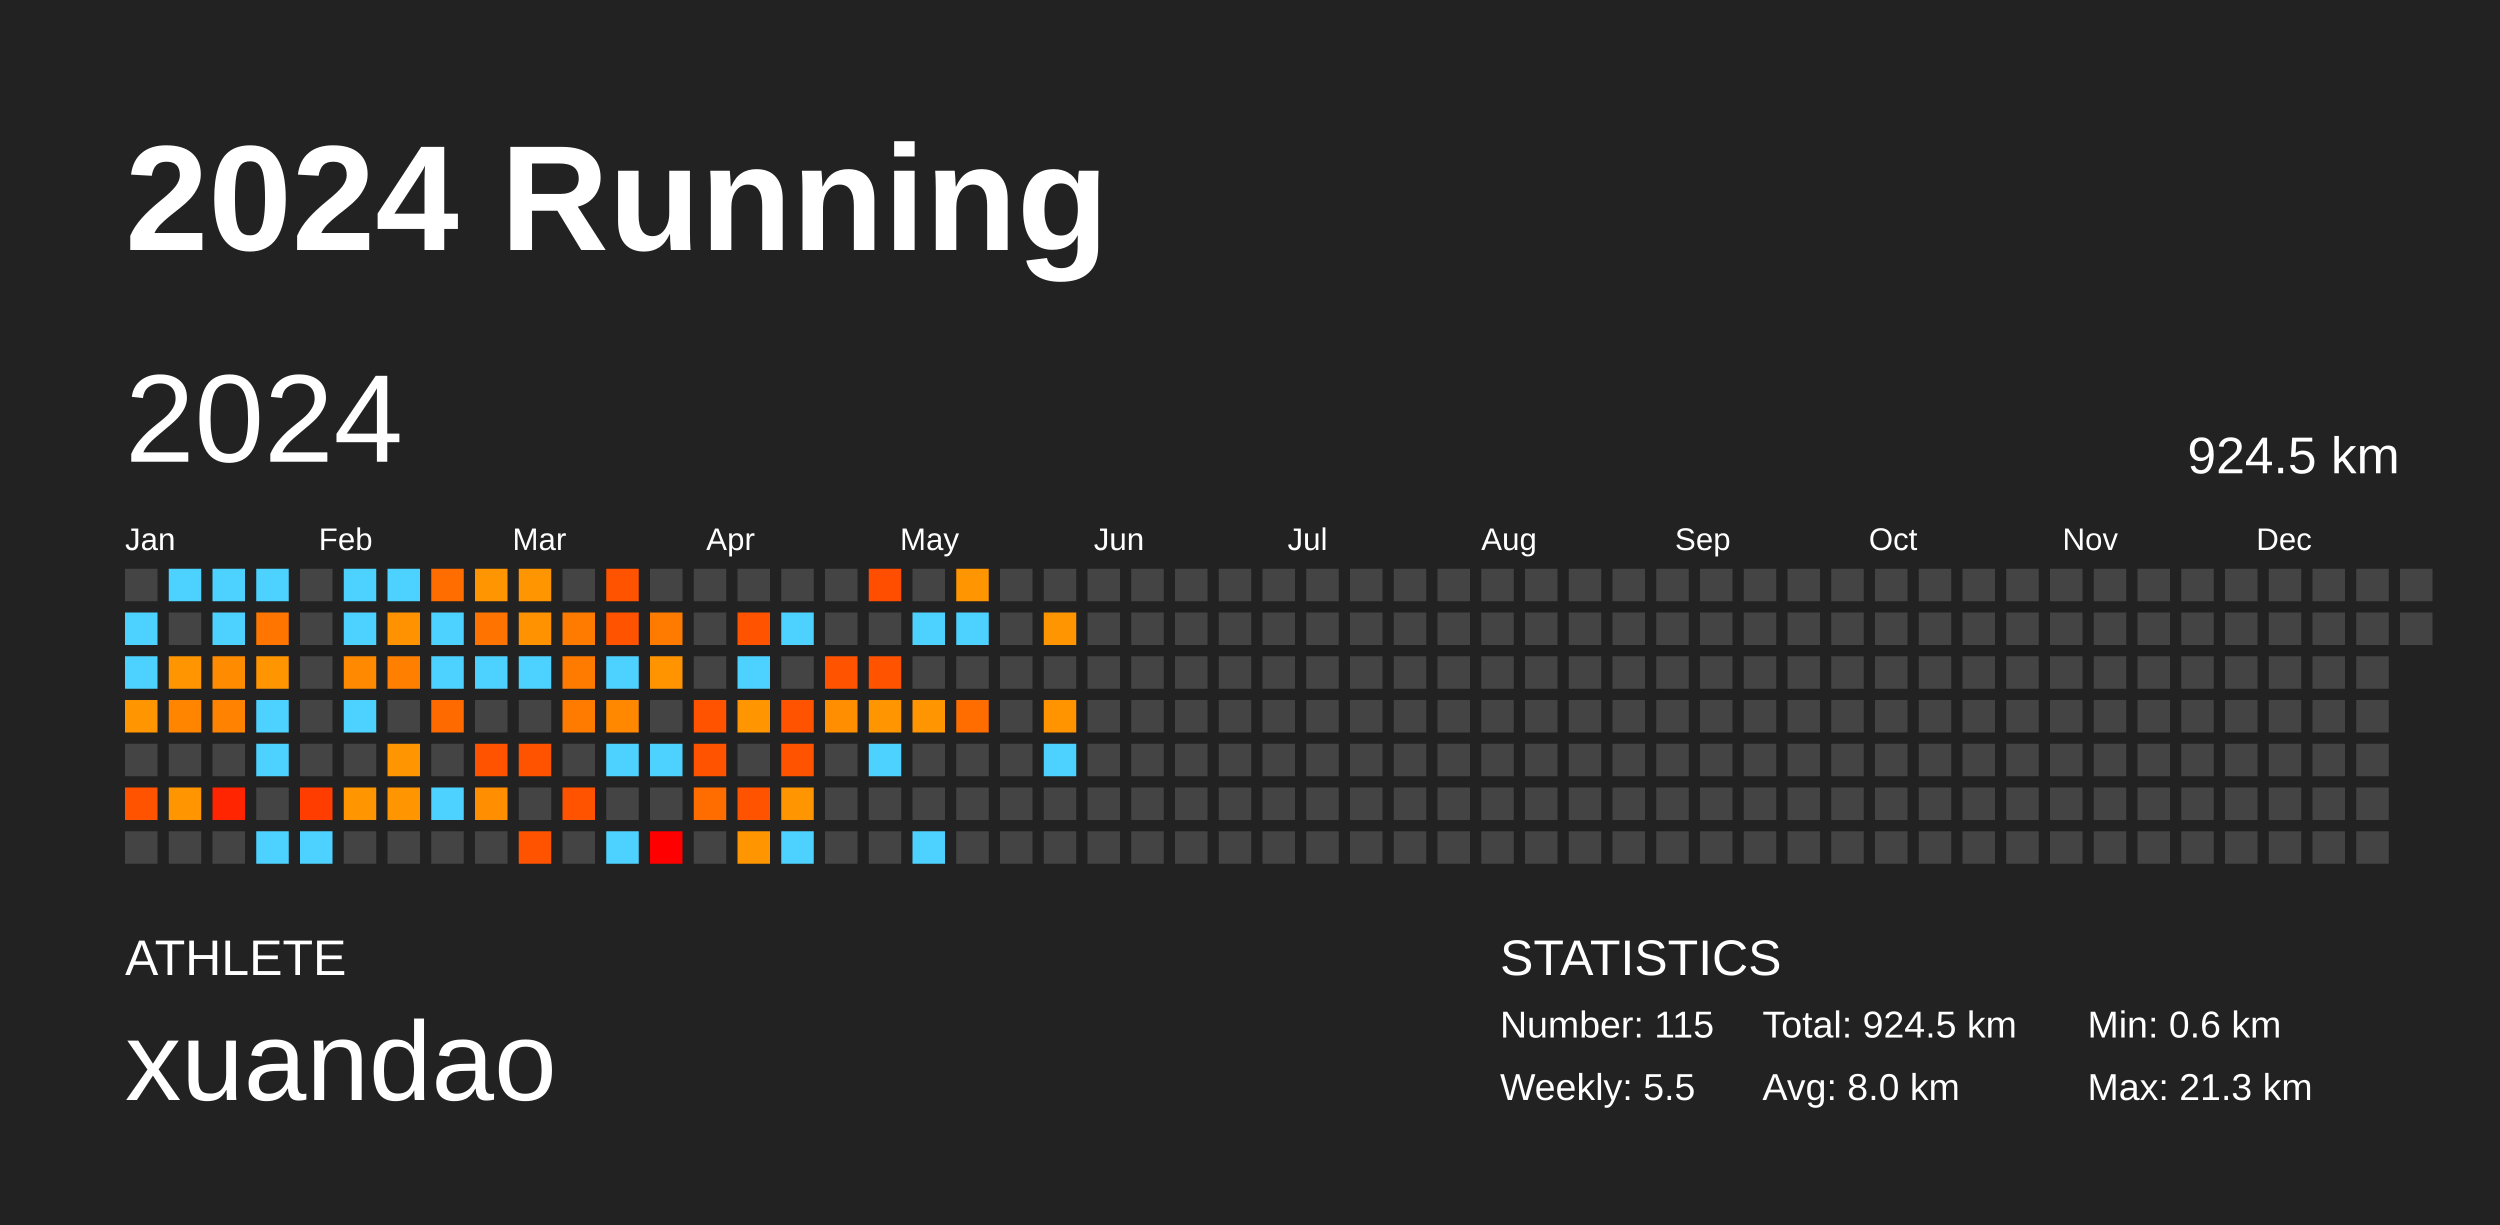
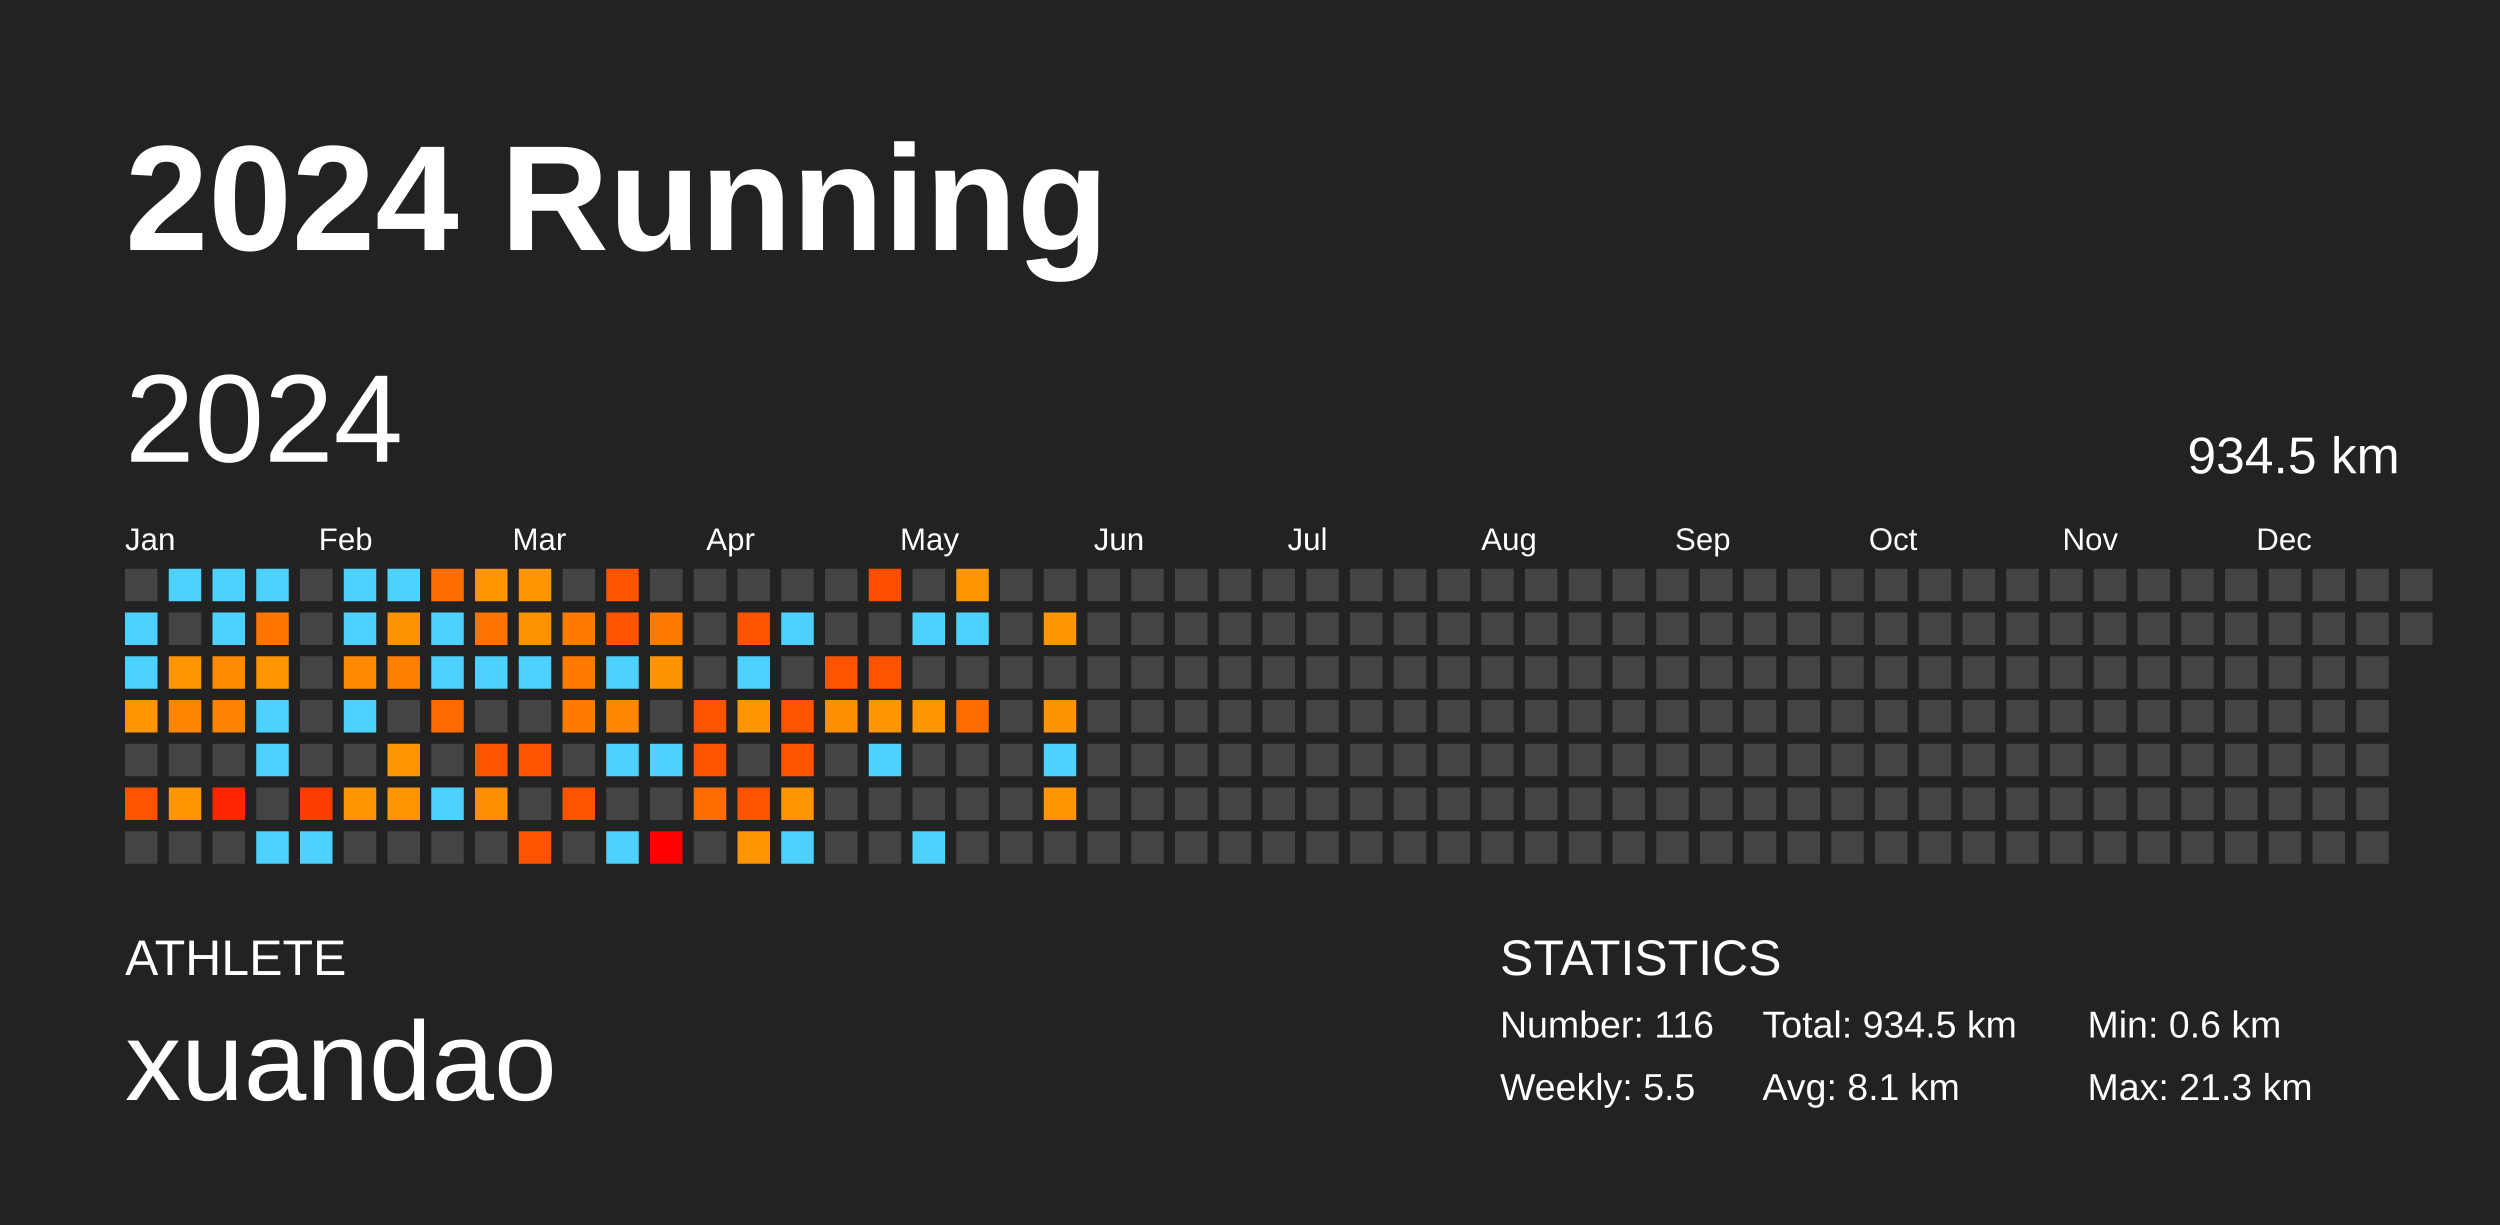
<svg xmlns="http://www.w3.org/2000/svg" baseProfile="full" height="98mm" version="1.1" viewBox="0,0,200,98" width="200mm">
  <defs />
  <rect fill="#222222" height="98" width="200" x="0" y="0" />
  <text fill="#FFFFFF" style="font-size:12px; font-family:Arial; font-weight:bold;" x="10" y="20">2024 Running</text>
  <text fill="#FFFFFF" style="font-size:4px; font-family:Arial" x="10" y="78">ATHLETE</text>
  <text fill="#FFFFFF" style="font-size:9px; font-family:Arial" x="10" y="88">xuandao</text>
  <text fill="#FFFFFF" style="font-size:4px; font-family:Arial" x="120" y="78">STATISTICS</text>
-   <text fill="#FFFFFF" style="font-size:3px; font-family:Arial" x="120" y="83">Number: 115</text>
+   <text fill="#FFFFFF" style="font-size:3px; font-family:Arial" x="120" y="83">Number: 116</text>
  <text fill="#FFFFFF" style="font-size:3px; font-family:Arial" x="120" y="88">Weekly: 5.5</text>
-   <text fill="#FFFFFF" style="font-size:3px; font-family:Arial" x="141" y="83">Total: 924.5 km</text>
-   <text fill="#FFFFFF" style="font-size:3px; font-family:Arial" x="141" y="88">Avg: 8.0 km</text>
+   <text fill="#FFFFFF" style="font-size:3px; font-family:Arial" x="141" y="83">Total: 934.5 km</text>
+   <text fill="#FFFFFF" style="font-size:3px; font-family:Arial" x="141" y="88">Avg: 8.1 km</text>
  <text fill="#FFFFFF" style="font-size:3px; font-family:Arial" x="167" y="83">Min: 0.6 km</text>
  <text fill="#FFFFFF" style="font-size:3px; font-family:Arial" x="167" y="88">Max: 21.3 km</text>
  <text dominant-baseline="hanging" fill="#FFFFFF" style="font-size:10.0px; font-family:Arial;" x="10" y="30">2024</text>
-   <text dominant-baseline="hanging" fill="#FFFFFF" style="font-size:4.125px; font-family:Arial;" x="175" y="35">924.5 km</text>
+   <text dominant-baseline="hanging" fill="#FFFFFF" style="font-size:4.125px; font-family:Arial;" x="175" y="35">934.5 km</text>
  <text fill="#FFFFFF" style="font-size:2.5px; font-family:Arial" x="10.0" y="44">Jan</text>
  <text fill="#FFFFFF" style="font-size:2.5px; font-family:Arial" x="25.5" y="44">Feb</text>
  <text fill="#FFFFFF" style="font-size:2.5px; font-family:Arial" x="41.0" y="44">Mar</text>
  <text fill="#FFFFFF" style="font-size:2.5px; font-family:Arial" x="56.5" y="44">Apr</text>
  <text fill="#FFFFFF" style="font-size:2.5px; font-family:Arial" x="72.0" y="44">May</text>
  <text fill="#FFFFFF" style="font-size:2.5px; font-family:Arial" x="87.5" y="44">Jun</text>
  <text fill="#FFFFFF" style="font-size:2.5px; font-family:Arial" x="103.0" y="44">Jul</text>
  <text fill="#FFFFFF" style="font-size:2.5px; font-family:Arial" x="118.5" y="44">Aug</text>
  <text fill="#FFFFFF" style="font-size:2.5px; font-family:Arial" x="134.0" y="44">Sep</text>
  <text fill="#FFFFFF" style="font-size:2.5px; font-family:Arial" x="149.5" y="44">Oct</text>
  <text fill="#FFFFFF" style="font-size:2.5px; font-family:Arial" x="165.0" y="44">Nov</text>
  <text fill="#FFFFFF" style="font-size:2.5px; font-family:Arial" x="180.5" y="44">Dec</text>
  <rect fill="#444444" height="2.6" width="2.6" x="10.0" y="45.5" />
  <rect fill="#4dd2ff" height="2.6" width="2.6" x="10.0" y="49.0" />
  <rect fill="#4dd2ff" height="2.6" width="2.6" x="10.0" y="52.5" />
  <rect fill="#ff9500" height="2.6" width="2.6" x="10.0" y="56.0" />
  <rect fill="#444444" height="2.6" width="2.6" x="10.0" y="59.5" />
  <rect fill="#ff5300" height="2.6" width="2.6" x="10.0" y="63.0" />
  <rect fill="#444444" height="2.6" width="2.6" x="10.0" y="66.5" />
  <rect fill="#4dd2ff" height="2.6" width="2.6" x="13.5" y="45.5" />
  <rect fill="#444444" height="2.6" width="2.6" x="13.5" y="49.0" />
  <rect fill="#ff9500" height="2.6" width="2.6" x="13.5" y="52.5" />
  <rect fill="#ff8400" height="2.6" width="2.6" x="13.5" y="56.0" />
  <rect fill="#444444" height="2.6" width="2.6" x="13.5" y="59.5" />
  <rect fill="#ff9500" height="2.6" width="2.6" x="13.5" y="63.0" />
  <rect fill="#444444" height="2.6" width="2.6" x="13.5" y="66.5" />
  <rect fill="#4dd2ff" height="2.6" width="2.6" x="17.0" y="45.5" />
  <rect fill="#4dd2ff" height="2.6" width="2.6" x="17.0" y="49.0" />
  <rect fill="#ff8b00" height="2.6" width="2.6" x="17.0" y="52.5" />
  <rect fill="#ff8300" height="2.6" width="2.6" x="17.0" y="56.0" />
  <rect fill="#444444" height="2.6" width="2.6" x="17.0" y="59.5" />
  <rect fill="#ff2500" height="2.6" width="2.6" x="17.0" y="63.0" />
  <rect fill="#444444" height="2.6" width="2.6" x="17.0" y="66.5" />
  <rect fill="#4dd2ff" height="2.6" width="2.6" x="20.5" y="45.5" />
  <rect fill="#ff7500" height="2.6" width="2.6" x="20.5" y="49.0" />
  <rect fill="#ff9500" height="2.6" width="2.6" x="20.5" y="52.5" />
  <rect fill="#4dd2ff" height="2.6" width="2.6" x="20.5" y="56.0" />
  <rect fill="#4dd2ff" height="2.6" width="2.6" x="20.5" y="59.5" />
  <rect fill="#444444" height="2.6" width="2.6" x="20.5" y="63.0" />
  <rect fill="#4dd2ff" height="2.6" width="2.6" x="20.5" y="66.5" />
  <rect fill="#444444" height="2.6" width="2.6" x="24.0" y="45.5" />
  <rect fill="#444444" height="2.6" width="2.6" x="24.0" y="49.0" />
  <rect fill="#444444" height="2.6" width="2.6" x="24.0" y="52.5" />
  <rect fill="#444444" height="2.6" width="2.6" x="24.0" y="56.0" />
  <rect fill="#444444" height="2.6" width="2.6" x="24.0" y="59.5" />
  <rect fill="#ff3d00" height="2.6" width="2.6" x="24.0" y="63.0" />
  <rect fill="#4dd2ff" height="2.6" width="2.6" x="24.0" y="66.5" />
  <rect fill="#4dd2ff" height="2.6" width="2.6" x="27.5" y="45.5" />
  <rect fill="#4dd2ff" height="2.6" width="2.6" x="27.5" y="49.0" />
  <rect fill="#ff8900" height="2.6" width="2.6" x="27.5" y="52.5" />
  <rect fill="#4dd2ff" height="2.6" width="2.6" x="27.5" y="56.0" />
  <rect fill="#444444" height="2.6" width="2.6" x="27.5" y="59.5" />
  <rect fill="#ff9500" height="2.6" width="2.6" x="27.5" y="63.0" />
  <rect fill="#444444" height="2.6" width="2.6" x="27.5" y="66.5" />
  <rect fill="#4dd2ff" height="2.6" width="2.6" x="31.0" y="45.5" />
  <rect fill="#ff9200" height="2.6" width="2.6" x="31.0" y="49.0" />
  <rect fill="#ff8000" height="2.6" width="2.6" x="31.0" y="52.5" />
  <rect fill="#444444" height="2.6" width="2.6" x="31.0" y="56.0" />
  <rect fill="#ff9500" height="2.6" width="2.6" x="31.0" y="59.5" />
  <rect fill="#ff9500" height="2.6" width="2.6" x="31.0" y="63.0" />
  <rect fill="#444444" height="2.6" width="2.6" x="31.0" y="66.5" />
  <rect fill="#ff6d00" height="2.6" width="2.6" x="34.5" y="45.5" />
  <rect fill="#4dd2ff" height="2.6" width="2.6" x="34.5" y="49.0" />
  <rect fill="#4dd2ff" height="2.6" width="2.6" x="34.5" y="52.5" />
  <rect fill="#ff6a00" height="2.6" width="2.6" x="34.5" y="56.0" />
  <rect fill="#444444" height="2.6" width="2.6" x="34.5" y="59.5" />
  <rect fill="#4dd2ff" height="2.6" width="2.6" x="34.5" y="63.0" />
  <rect fill="#444444" height="2.6" width="2.6" x="34.5" y="66.5" />
  <rect fill="#ff9500" height="2.6" width="2.6" x="38.0" y="45.5" />
  <rect fill="#ff7400" height="2.6" width="2.6" x="38.0" y="49.0" />
  <rect fill="#4dd2ff" height="2.6" width="2.6" x="38.0" y="52.5" />
  <rect fill="#444444" height="2.6" width="2.6" x="38.0" y="56.0" />
  <rect fill="#ff5300" height="2.6" width="2.6" x="38.0" y="59.5" />
  <rect fill="#ff8e00" height="2.6" width="2.6" x="38.0" y="63.0" />
  <rect fill="#444444" height="2.6" width="2.6" x="38.0" y="66.5" />
  <rect fill="#ff9500" height="2.6" width="2.6" x="41.5" y="45.5" />
  <rect fill="#ff9200" height="2.6" width="2.6" x="41.5" y="49.0" />
  <rect fill="#4dd2ff" height="2.6" width="2.6" x="41.5" y="52.5" />
  <rect fill="#444444" height="2.6" width="2.6" x="41.5" y="56.0" />
  <rect fill="#ff5300" height="2.6" width="2.6" x="41.5" y="59.5" />
  <rect fill="#444444" height="2.6" width="2.6" x="41.5" y="63.0" />
  <rect fill="#ff5300" height="2.6" width="2.6" x="41.5" y="66.5" />
  <rect fill="#444444" height="2.6" width="2.6" x="45.0" y="45.5" />
  <rect fill="#ff7b00" height="2.6" width="2.6" x="45.0" y="49.0" />
  <rect fill="#ff7b00" height="2.6" width="2.6" x="45.0" y="52.5" />
  <rect fill="#ff7b00" height="2.6" width="2.6" x="45.0" y="56.0" />
  <rect fill="#444444" height="2.6" width="2.6" x="45.0" y="59.5" />
  <rect fill="#ff5300" height="2.6" width="2.6" x="45.0" y="63.0" />
  <rect fill="#444444" height="2.6" width="2.6" x="45.0" y="66.5" />
  <rect fill="#ff5300" height="2.6" width="2.6" x="48.5" y="45.5" />
  <rect fill="#ff5300" height="2.6" width="2.6" x="48.5" y="49.0" />
  <rect fill="#4dd2ff" height="2.6" width="2.6" x="48.5" y="52.5" />
  <rect fill="#ff8800" height="2.6" width="2.6" x="48.5" y="56.0" />
  <rect fill="#4dd2ff" height="2.6" width="2.6" x="48.5" y="59.5" />
  <rect fill="#444444" height="2.6" width="2.6" x="48.5" y="63.0" />
  <rect fill="#4dd2ff" height="2.6" width="2.6" x="48.5" y="66.5" />
  <rect fill="#444444" height="2.6" width="2.6" x="52.0" y="45.5" />
  <rect fill="#ff7b00" height="2.6" width="2.6" x="52.0" y="49.0" />
  <rect fill="#ff9400" height="2.6" width="2.6" x="52.0" y="52.5" />
  <rect fill="#444444" height="2.6" width="2.6" x="52.0" y="56.0" />
  <rect fill="#4dd2ff" height="2.6" width="2.6" x="52.0" y="59.5" />
  <rect fill="#444444" height="2.6" width="2.6" x="52.0" y="63.0" />
  <rect fill="red" height="2.6" width="2.6" x="52.0" y="66.5" />
  <rect fill="#444444" height="2.6" width="2.6" x="55.5" y="45.5" />
  <rect fill="#444444" height="2.6" width="2.6" x="55.5" y="49.0" />
  <rect fill="#444444" height="2.6" width="2.6" x="55.5" y="52.5" />
  <rect fill="#ff5300" height="2.6" width="2.6" x="55.5" y="56.0" />
  <rect fill="#ff5300" height="2.6" width="2.6" x="55.5" y="59.5" />
  <rect fill="#ff6d00" height="2.6" width="2.6" x="55.5" y="63.0" />
  <rect fill="#444444" height="2.6" width="2.6" x="55.5" y="66.5" />
  <rect fill="#444444" height="2.6" width="2.6" x="59.0" y="45.5" />
  <rect fill="#ff5300" height="2.6" width="2.6" x="59.0" y="49.0" />
  <rect fill="#4dd2ff" height="2.6" width="2.6" x="59.0" y="52.5" />
  <rect fill="#ff9500" height="2.6" width="2.6" x="59.0" y="56.0" />
  <rect fill="#444444" height="2.6" width="2.6" x="59.0" y="59.5" />
  <rect fill="#ff5300" height="2.6" width="2.6" x="59.0" y="63.0" />
  <rect fill="#ff9500" height="2.6" width="2.6" x="59.0" y="66.5" />
  <rect fill="#444444" height="2.6" width="2.6" x="62.5" y="45.5" />
  <rect fill="#4dd2ff" height="2.6" width="2.6" x="62.5" y="49.0" />
  <rect fill="#444444" height="2.6" width="2.6" x="62.5" y="52.5" />
  <rect fill="#ff5300" height="2.6" width="2.6" x="62.5" y="56.0" />
  <rect fill="#ff5300" height="2.6" width="2.6" x="62.5" y="59.5" />
  <rect fill="#ff9500" height="2.6" width="2.6" x="62.5" y="63.0" />
  <rect fill="#4dd2ff" height="2.6" width="2.6" x="62.5" y="66.5" />
  <rect fill="#444444" height="2.6" width="2.6" x="66.0" y="45.5" />
  <rect fill="#444444" height="2.6" width="2.6" x="66.0" y="49.0" />
  <rect fill="#ff5300" height="2.6" width="2.6" x="66.0" y="52.5" />
  <rect fill="#ff8f00" height="2.6" width="2.6" x="66.0" y="56.0" />
  <rect fill="#444444" height="2.6" width="2.6" x="66.0" y="59.5" />
  <rect fill="#444444" height="2.6" width="2.6" x="66.0" y="63.0" />
  <rect fill="#444444" height="2.6" width="2.6" x="66.0" y="66.5" />
  <rect fill="#ff4e00" height="2.6" width="2.6" x="69.5" y="45.5" />
  <rect fill="#444444" height="2.6" width="2.6" x="69.5" y="49.0" />
  <rect fill="#ff5300" height="2.6" width="2.6" x="69.5" y="52.5" />
  <rect fill="#ff9500" height="2.6" width="2.6" x="69.5" y="56.0" />
  <rect fill="#4dd2ff" height="2.6" width="2.6" x="69.5" y="59.5" />
  <rect fill="#444444" height="2.6" width="2.6" x="69.5" y="63.0" />
  <rect fill="#444444" height="2.6" width="2.6" x="69.5" y="66.5" />
  <rect fill="#444444" height="2.6" width="2.6" x="73.0" y="45.5" />
  <rect fill="#4dd2ff" height="2.6" width="2.6" x="73.0" y="49.0" />
  <rect fill="#444444" height="2.6" width="2.6" x="73.0" y="52.5" />
  <rect fill="#ff9500" height="2.6" width="2.6" x="73.0" y="56.0" />
  <rect fill="#444444" height="2.6" width="2.6" x="73.0" y="59.5" />
  <rect fill="#444444" height="2.6" width="2.6" x="73.0" y="63.0" />
  <rect fill="#4dd2ff" height="2.6" width="2.6" x="73.0" y="66.5" />
  <rect fill="#ff9500" height="2.6" width="2.6" x="76.5" y="45.5" />
  <rect fill="#4dd2ff" height="2.6" width="2.6" x="76.5" y="49.0" />
  <rect fill="#444444" height="2.6" width="2.6" x="76.5" y="52.5" />
  <rect fill="#ff6c00" height="2.6" width="2.6" x="76.5" y="56.0" />
  <rect fill="#444444" height="2.6" width="2.6" x="76.5" y="59.5" />
  <rect fill="#444444" height="2.6" width="2.6" x="76.5" y="63.0" />
  <rect fill="#444444" height="2.6" width="2.6" x="76.5" y="66.5" />
  <rect fill="#444444" height="2.6" width="2.6" x="80.0" y="45.5" />
  <rect fill="#444444" height="2.6" width="2.6" x="80.0" y="49.0" />
  <rect fill="#444444" height="2.6" width="2.6" x="80.0" y="52.5" />
  <rect fill="#444444" height="2.6" width="2.6" x="80.0" y="56.0" />
  <rect fill="#444444" height="2.6" width="2.6" x="80.0" y="59.5" />
  <rect fill="#444444" height="2.6" width="2.6" x="80.0" y="63.0" />
  <rect fill="#444444" height="2.6" width="2.6" x="80.0" y="66.5" />
  <rect fill="#444444" height="2.6" width="2.6" x="83.5" y="45.5" />
  <rect fill="#ff9500" height="2.6" width="2.6" x="83.5" y="49.0" />
  <rect fill="#444444" height="2.6" width="2.6" x="83.5" y="52.5" />
  <rect fill="#ff9300" height="2.6" width="2.6" x="83.5" y="56.0" />
  <rect fill="#4dd2ff" height="2.6" width="2.6" x="83.5" y="59.5" />
-   <rect fill="#444444" height="2.6" width="2.6" x="83.5" y="63.0" />
+   <rect fill="#ff9500" height="2.6" width="2.6" x="83.5" y="63.0" />
  <rect fill="#444444" height="2.6" width="2.6" x="83.5" y="66.5" />
  <rect fill="#444444" height="2.6" width="2.6" x="87.0" y="45.5" />
  <rect fill="#444444" height="2.6" width="2.6" x="87.0" y="49.0" />
  <rect fill="#444444" height="2.6" width="2.6" x="87.0" y="52.5" />
  <rect fill="#444444" height="2.6" width="2.6" x="87.0" y="56.0" />
  <rect fill="#444444" height="2.6" width="2.6" x="87.0" y="59.5" />
  <rect fill="#444444" height="2.6" width="2.6" x="87.0" y="63.0" />
  <rect fill="#444444" height="2.6" width="2.6" x="87.0" y="66.5" />
  <rect fill="#444444" height="2.6" width="2.6" x="90.5" y="45.5" />
  <rect fill="#444444" height="2.6" width="2.6" x="90.5" y="49.0" />
  <rect fill="#444444" height="2.6" width="2.6" x="90.5" y="52.5" />
  <rect fill="#444444" height="2.6" width="2.6" x="90.5" y="56.0" />
  <rect fill="#444444" height="2.6" width="2.6" x="90.5" y="59.5" />
  <rect fill="#444444" height="2.6" width="2.6" x="90.5" y="63.0" />
  <rect fill="#444444" height="2.6" width="2.6" x="90.5" y="66.5" />
  <rect fill="#444444" height="2.6" width="2.6" x="94.0" y="45.5" />
  <rect fill="#444444" height="2.6" width="2.6" x="94.0" y="49.0" />
  <rect fill="#444444" height="2.6" width="2.6" x="94.0" y="52.5" />
  <rect fill="#444444" height="2.6" width="2.6" x="94.0" y="56.0" />
  <rect fill="#444444" height="2.6" width="2.6" x="94.0" y="59.5" />
  <rect fill="#444444" height="2.6" width="2.6" x="94.0" y="63.0" />
  <rect fill="#444444" height="2.6" width="2.6" x="94.0" y="66.5" />
  <rect fill="#444444" height="2.6" width="2.6" x="97.5" y="45.5" />
  <rect fill="#444444" height="2.6" width="2.6" x="97.5" y="49.0" />
  <rect fill="#444444" height="2.6" width="2.6" x="97.5" y="52.5" />
  <rect fill="#444444" height="2.6" width="2.6" x="97.5" y="56.0" />
  <rect fill="#444444" height="2.6" width="2.6" x="97.5" y="59.5" />
  <rect fill="#444444" height="2.6" width="2.6" x="97.5" y="63.0" />
  <rect fill="#444444" height="2.6" width="2.6" x="97.5" y="66.5" />
  <rect fill="#444444" height="2.6" width="2.6" x="101.0" y="45.5" />
  <rect fill="#444444" height="2.6" width="2.6" x="101.0" y="49.0" />
  <rect fill="#444444" height="2.6" width="2.6" x="101.0" y="52.5" />
  <rect fill="#444444" height="2.6" width="2.6" x="101.0" y="56.0" />
  <rect fill="#444444" height="2.6" width="2.6" x="101.0" y="59.5" />
  <rect fill="#444444" height="2.6" width="2.6" x="101.0" y="63.0" />
  <rect fill="#444444" height="2.6" width="2.6" x="101.0" y="66.5" />
  <rect fill="#444444" height="2.6" width="2.6" x="104.5" y="45.5" />
  <rect fill="#444444" height="2.6" width="2.6" x="104.5" y="49.0" />
  <rect fill="#444444" height="2.6" width="2.6" x="104.5" y="52.5" />
  <rect fill="#444444" height="2.6" width="2.6" x="104.5" y="56.0" />
  <rect fill="#444444" height="2.6" width="2.6" x="104.5" y="59.5" />
  <rect fill="#444444" height="2.6" width="2.6" x="104.5" y="63.0" />
  <rect fill="#444444" height="2.6" width="2.6" x="104.5" y="66.5" />
  <rect fill="#444444" height="2.6" width="2.6" x="108.0" y="45.5" />
  <rect fill="#444444" height="2.6" width="2.6" x="108.0" y="49.0" />
  <rect fill="#444444" height="2.6" width="2.6" x="108.0" y="52.5" />
  <rect fill="#444444" height="2.6" width="2.6" x="108.0" y="56.0" />
  <rect fill="#444444" height="2.6" width="2.6" x="108.0" y="59.5" />
  <rect fill="#444444" height="2.6" width="2.6" x="108.0" y="63.0" />
  <rect fill="#444444" height="2.6" width="2.6" x="108.0" y="66.5" />
  <rect fill="#444444" height="2.6" width="2.6" x="111.5" y="45.5" />
  <rect fill="#444444" height="2.6" width="2.6" x="111.5" y="49.0" />
  <rect fill="#444444" height="2.6" width="2.6" x="111.5" y="52.5" />
  <rect fill="#444444" height="2.6" width="2.6" x="111.5" y="56.0" />
  <rect fill="#444444" height="2.6" width="2.6" x="111.5" y="59.5" />
  <rect fill="#444444" height="2.6" width="2.6" x="111.5" y="63.0" />
  <rect fill="#444444" height="2.6" width="2.6" x="111.5" y="66.5" />
  <rect fill="#444444" height="2.6" width="2.6" x="115.0" y="45.5" />
  <rect fill="#444444" height="2.6" width="2.6" x="115.0" y="49.0" />
  <rect fill="#444444" height="2.6" width="2.6" x="115.0" y="52.5" />
  <rect fill="#444444" height="2.6" width="2.6" x="115.0" y="56.0" />
  <rect fill="#444444" height="2.6" width="2.6" x="115.0" y="59.5" />
  <rect fill="#444444" height="2.6" width="2.6" x="115.0" y="63.0" />
  <rect fill="#444444" height="2.6" width="2.6" x="115.0" y="66.5" />
  <rect fill="#444444" height="2.6" width="2.6" x="118.5" y="45.5" />
  <rect fill="#444444" height="2.6" width="2.6" x="118.5" y="49.0" />
  <rect fill="#444444" height="2.6" width="2.6" x="118.5" y="52.5" />
  <rect fill="#444444" height="2.6" width="2.6" x="118.5" y="56.0" />
  <rect fill="#444444" height="2.6" width="2.6" x="118.5" y="59.5" />
  <rect fill="#444444" height="2.6" width="2.6" x="118.5" y="63.0" />
  <rect fill="#444444" height="2.6" width="2.6" x="118.5" y="66.5" />
  <rect fill="#444444" height="2.6" width="2.6" x="122.0" y="45.5" />
  <rect fill="#444444" height="2.6" width="2.6" x="122.0" y="49.0" />
  <rect fill="#444444" height="2.6" width="2.6" x="122.0" y="52.5" />
  <rect fill="#444444" height="2.6" width="2.6" x="122.0" y="56.0" />
  <rect fill="#444444" height="2.6" width="2.6" x="122.0" y="59.5" />
  <rect fill="#444444" height="2.6" width="2.6" x="122.0" y="63.0" />
  <rect fill="#444444" height="2.6" width="2.6" x="122.0" y="66.5" />
  <rect fill="#444444" height="2.6" width="2.6" x="125.5" y="45.5" />
  <rect fill="#444444" height="2.6" width="2.6" x="125.5" y="49.0" />
  <rect fill="#444444" height="2.6" width="2.6" x="125.5" y="52.5" />
  <rect fill="#444444" height="2.6" width="2.6" x="125.5" y="56.0" />
  <rect fill="#444444" height="2.6" width="2.6" x="125.5" y="59.5" />
  <rect fill="#444444" height="2.6" width="2.6" x="125.5" y="63.0" />
  <rect fill="#444444" height="2.6" width="2.6" x="125.5" y="66.5" />
  <rect fill="#444444" height="2.6" width="2.6" x="129.0" y="45.5" />
  <rect fill="#444444" height="2.6" width="2.6" x="129.0" y="49.0" />
  <rect fill="#444444" height="2.6" width="2.6" x="129.0" y="52.5" />
  <rect fill="#444444" height="2.6" width="2.6" x="129.0" y="56.0" />
  <rect fill="#444444" height="2.6" width="2.6" x="129.0" y="59.5" />
  <rect fill="#444444" height="2.6" width="2.6" x="129.0" y="63.0" />
  <rect fill="#444444" height="2.6" width="2.6" x="129.0" y="66.5" />
  <rect fill="#444444" height="2.6" width="2.6" x="132.5" y="45.5" />
  <rect fill="#444444" height="2.6" width="2.6" x="132.5" y="49.0" />
  <rect fill="#444444" height="2.6" width="2.6" x="132.5" y="52.5" />
  <rect fill="#444444" height="2.6" width="2.6" x="132.5" y="56.0" />
  <rect fill="#444444" height="2.6" width="2.6" x="132.5" y="59.5" />
  <rect fill="#444444" height="2.6" width="2.6" x="132.5" y="63.0" />
  <rect fill="#444444" height="2.6" width="2.6" x="132.5" y="66.5" />
  <rect fill="#444444" height="2.6" width="2.6" x="136.0" y="45.5" />
  <rect fill="#444444" height="2.6" width="2.6" x="136.0" y="49.0" />
  <rect fill="#444444" height="2.6" width="2.6" x="136.0" y="52.5" />
  <rect fill="#444444" height="2.6" width="2.6" x="136.0" y="56.0" />
  <rect fill="#444444" height="2.6" width="2.6" x="136.0" y="59.5" />
  <rect fill="#444444" height="2.6" width="2.6" x="136.0" y="63.0" />
  <rect fill="#444444" height="2.6" width="2.6" x="136.0" y="66.5" />
  <rect fill="#444444" height="2.6" width="2.6" x="139.5" y="45.5" />
  <rect fill="#444444" height="2.6" width="2.6" x="139.5" y="49.0" />
  <rect fill="#444444" height="2.6" width="2.6" x="139.5" y="52.5" />
  <rect fill="#444444" height="2.6" width="2.6" x="139.5" y="56.0" />
  <rect fill="#444444" height="2.6" width="2.6" x="139.5" y="59.5" />
  <rect fill="#444444" height="2.6" width="2.6" x="139.5" y="63.0" />
  <rect fill="#444444" height="2.6" width="2.6" x="139.5" y="66.5" />
  <rect fill="#444444" height="2.6" width="2.6" x="143.0" y="45.5" />
  <rect fill="#444444" height="2.6" width="2.6" x="143.0" y="49.0" />
  <rect fill="#444444" height="2.6" width="2.6" x="143.0" y="52.5" />
  <rect fill="#444444" height="2.6" width="2.6" x="143.0" y="56.0" />
  <rect fill="#444444" height="2.6" width="2.6" x="143.0" y="59.5" />
  <rect fill="#444444" height="2.6" width="2.6" x="143.0" y="63.0" />
  <rect fill="#444444" height="2.6" width="2.6" x="143.0" y="66.5" />
  <rect fill="#444444" height="2.6" width="2.6" x="146.5" y="45.5" />
  <rect fill="#444444" height="2.6" width="2.6" x="146.5" y="49.0" />
  <rect fill="#444444" height="2.6" width="2.6" x="146.5" y="52.5" />
  <rect fill="#444444" height="2.6" width="2.6" x="146.5" y="56.0" />
  <rect fill="#444444" height="2.6" width="2.6" x="146.5" y="59.5" />
  <rect fill="#444444" height="2.6" width="2.6" x="146.5" y="63.0" />
  <rect fill="#444444" height="2.6" width="2.6" x="146.5" y="66.5" />
  <rect fill="#444444" height="2.6" width="2.6" x="150.0" y="45.5" />
  <rect fill="#444444" height="2.6" width="2.6" x="150.0" y="49.0" />
  <rect fill="#444444" height="2.6" width="2.6" x="150.0" y="52.5" />
  <rect fill="#444444" height="2.6" width="2.6" x="150.0" y="56.0" />
  <rect fill="#444444" height="2.6" width="2.6" x="150.0" y="59.5" />
  <rect fill="#444444" height="2.6" width="2.6" x="150.0" y="63.0" />
  <rect fill="#444444" height="2.6" width="2.6" x="150.0" y="66.5" />
  <rect fill="#444444" height="2.6" width="2.6" x="153.5" y="45.5" />
  <rect fill="#444444" height="2.6" width="2.6" x="153.5" y="49.0" />
  <rect fill="#444444" height="2.6" width="2.6" x="153.5" y="52.5" />
  <rect fill="#444444" height="2.6" width="2.6" x="153.5" y="56.0" />
  <rect fill="#444444" height="2.6" width="2.6" x="153.5" y="59.5" />
  <rect fill="#444444" height="2.6" width="2.6" x="153.5" y="63.0" />
  <rect fill="#444444" height="2.6" width="2.6" x="153.5" y="66.5" />
  <rect fill="#444444" height="2.6" width="2.6" x="157.0" y="45.5" />
  <rect fill="#444444" height="2.6" width="2.6" x="157.0" y="49.0" />
  <rect fill="#444444" height="2.6" width="2.6" x="157.0" y="52.5" />
  <rect fill="#444444" height="2.6" width="2.6" x="157.0" y="56.0" />
  <rect fill="#444444" height="2.6" width="2.6" x="157.0" y="59.5" />
  <rect fill="#444444" height="2.6" width="2.6" x="157.0" y="63.0" />
  <rect fill="#444444" height="2.6" width="2.6" x="157.0" y="66.5" />
  <rect fill="#444444" height="2.6" width="2.6" x="160.5" y="45.5" />
  <rect fill="#444444" height="2.6" width="2.6" x="160.5" y="49.0" />
  <rect fill="#444444" height="2.6" width="2.6" x="160.5" y="52.5" />
  <rect fill="#444444" height="2.6" width="2.6" x="160.5" y="56.0" />
  <rect fill="#444444" height="2.6" width="2.6" x="160.5" y="59.5" />
  <rect fill="#444444" height="2.6" width="2.6" x="160.5" y="63.0" />
  <rect fill="#444444" height="2.6" width="2.6" x="160.5" y="66.5" />
  <rect fill="#444444" height="2.6" width="2.6" x="164.0" y="45.5" />
  <rect fill="#444444" height="2.6" width="2.6" x="164.0" y="49.0" />
  <rect fill="#444444" height="2.6" width="2.6" x="164.0" y="52.5" />
  <rect fill="#444444" height="2.6" width="2.6" x="164.0" y="56.0" />
  <rect fill="#444444" height="2.6" width="2.6" x="164.0" y="59.5" />
  <rect fill="#444444" height="2.6" width="2.6" x="164.0" y="63.0" />
  <rect fill="#444444" height="2.6" width="2.6" x="164.0" y="66.5" />
  <rect fill="#444444" height="2.6" width="2.6" x="167.5" y="45.5" />
  <rect fill="#444444" height="2.6" width="2.6" x="167.5" y="49.0" />
  <rect fill="#444444" height="2.6" width="2.6" x="167.5" y="52.5" />
  <rect fill="#444444" height="2.6" width="2.6" x="167.5" y="56.0" />
  <rect fill="#444444" height="2.6" width="2.6" x="167.5" y="59.5" />
  <rect fill="#444444" height="2.6" width="2.6" x="167.5" y="63.0" />
  <rect fill="#444444" height="2.6" width="2.6" x="167.5" y="66.5" />
  <rect fill="#444444" height="2.6" width="2.6" x="171.0" y="45.5" />
  <rect fill="#444444" height="2.6" width="2.6" x="171.0" y="49.0" />
  <rect fill="#444444" height="2.6" width="2.6" x="171.0" y="52.5" />
  <rect fill="#444444" height="2.6" width="2.6" x="171.0" y="56.0" />
  <rect fill="#444444" height="2.6" width="2.6" x="171.0" y="59.5" />
  <rect fill="#444444" height="2.6" width="2.6" x="171.0" y="63.0" />
  <rect fill="#444444" height="2.6" width="2.6" x="171.0" y="66.5" />
  <rect fill="#444444" height="2.6" width="2.6" x="174.5" y="45.5" />
  <rect fill="#444444" height="2.6" width="2.6" x="174.5" y="49.0" />
  <rect fill="#444444" height="2.6" width="2.6" x="174.5" y="52.5" />
  <rect fill="#444444" height="2.6" width="2.6" x="174.5" y="56.0" />
  <rect fill="#444444" height="2.6" width="2.6" x="174.5" y="59.5" />
  <rect fill="#444444" height="2.6" width="2.6" x="174.5" y="63.0" />
  <rect fill="#444444" height="2.6" width="2.6" x="174.5" y="66.5" />
  <rect fill="#444444" height="2.6" width="2.6" x="178.0" y="45.5" />
  <rect fill="#444444" height="2.6" width="2.6" x="178.0" y="49.0" />
  <rect fill="#444444" height="2.6" width="2.6" x="178.0" y="52.5" />
  <rect fill="#444444" height="2.6" width="2.6" x="178.0" y="56.0" />
  <rect fill="#444444" height="2.6" width="2.6" x="178.0" y="59.5" />
  <rect fill="#444444" height="2.6" width="2.6" x="178.0" y="63.0" />
  <rect fill="#444444" height="2.6" width="2.6" x="178.0" y="66.5" />
  <rect fill="#444444" height="2.6" width="2.6" x="181.5" y="45.5" />
  <rect fill="#444444" height="2.6" width="2.6" x="181.5" y="49.0" />
  <rect fill="#444444" height="2.6" width="2.6" x="181.5" y="52.5" />
  <rect fill="#444444" height="2.6" width="2.6" x="181.5" y="56.0" />
  <rect fill="#444444" height="2.6" width="2.6" x="181.5" y="59.5" />
  <rect fill="#444444" height="2.6" width="2.6" x="181.5" y="63.0" />
  <rect fill="#444444" height="2.6" width="2.6" x="181.5" y="66.5" />
  <rect fill="#444444" height="2.6" width="2.6" x="185.0" y="45.5" />
  <rect fill="#444444" height="2.6" width="2.6" x="185.0" y="49.0" />
  <rect fill="#444444" height="2.6" width="2.6" x="185.0" y="52.5" />
  <rect fill="#444444" height="2.6" width="2.6" x="185.0" y="56.0" />
  <rect fill="#444444" height="2.6" width="2.6" x="185.0" y="59.5" />
  <rect fill="#444444" height="2.6" width="2.6" x="185.0" y="63.0" />
  <rect fill="#444444" height="2.6" width="2.6" x="185.0" y="66.5" />
  <rect fill="#444444" height="2.6" width="2.6" x="188.5" y="45.5" />
  <rect fill="#444444" height="2.6" width="2.6" x="188.5" y="49.0" />
  <rect fill="#444444" height="2.6" width="2.6" x="188.5" y="52.5" />
  <rect fill="#444444" height="2.6" width="2.6" x="188.5" y="56.0" />
  <rect fill="#444444" height="2.6" width="2.6" x="188.5" y="59.5" />
  <rect fill="#444444" height="2.6" width="2.6" x="188.5" y="63.0" />
  <rect fill="#444444" height="2.6" width="2.6" x="188.5" y="66.5" />
  <rect fill="#444444" height="2.6" width="2.6" x="192.0" y="45.5" />
  <rect fill="#444444" height="2.6" width="2.6" x="192.0" y="49.0" />
</svg>
